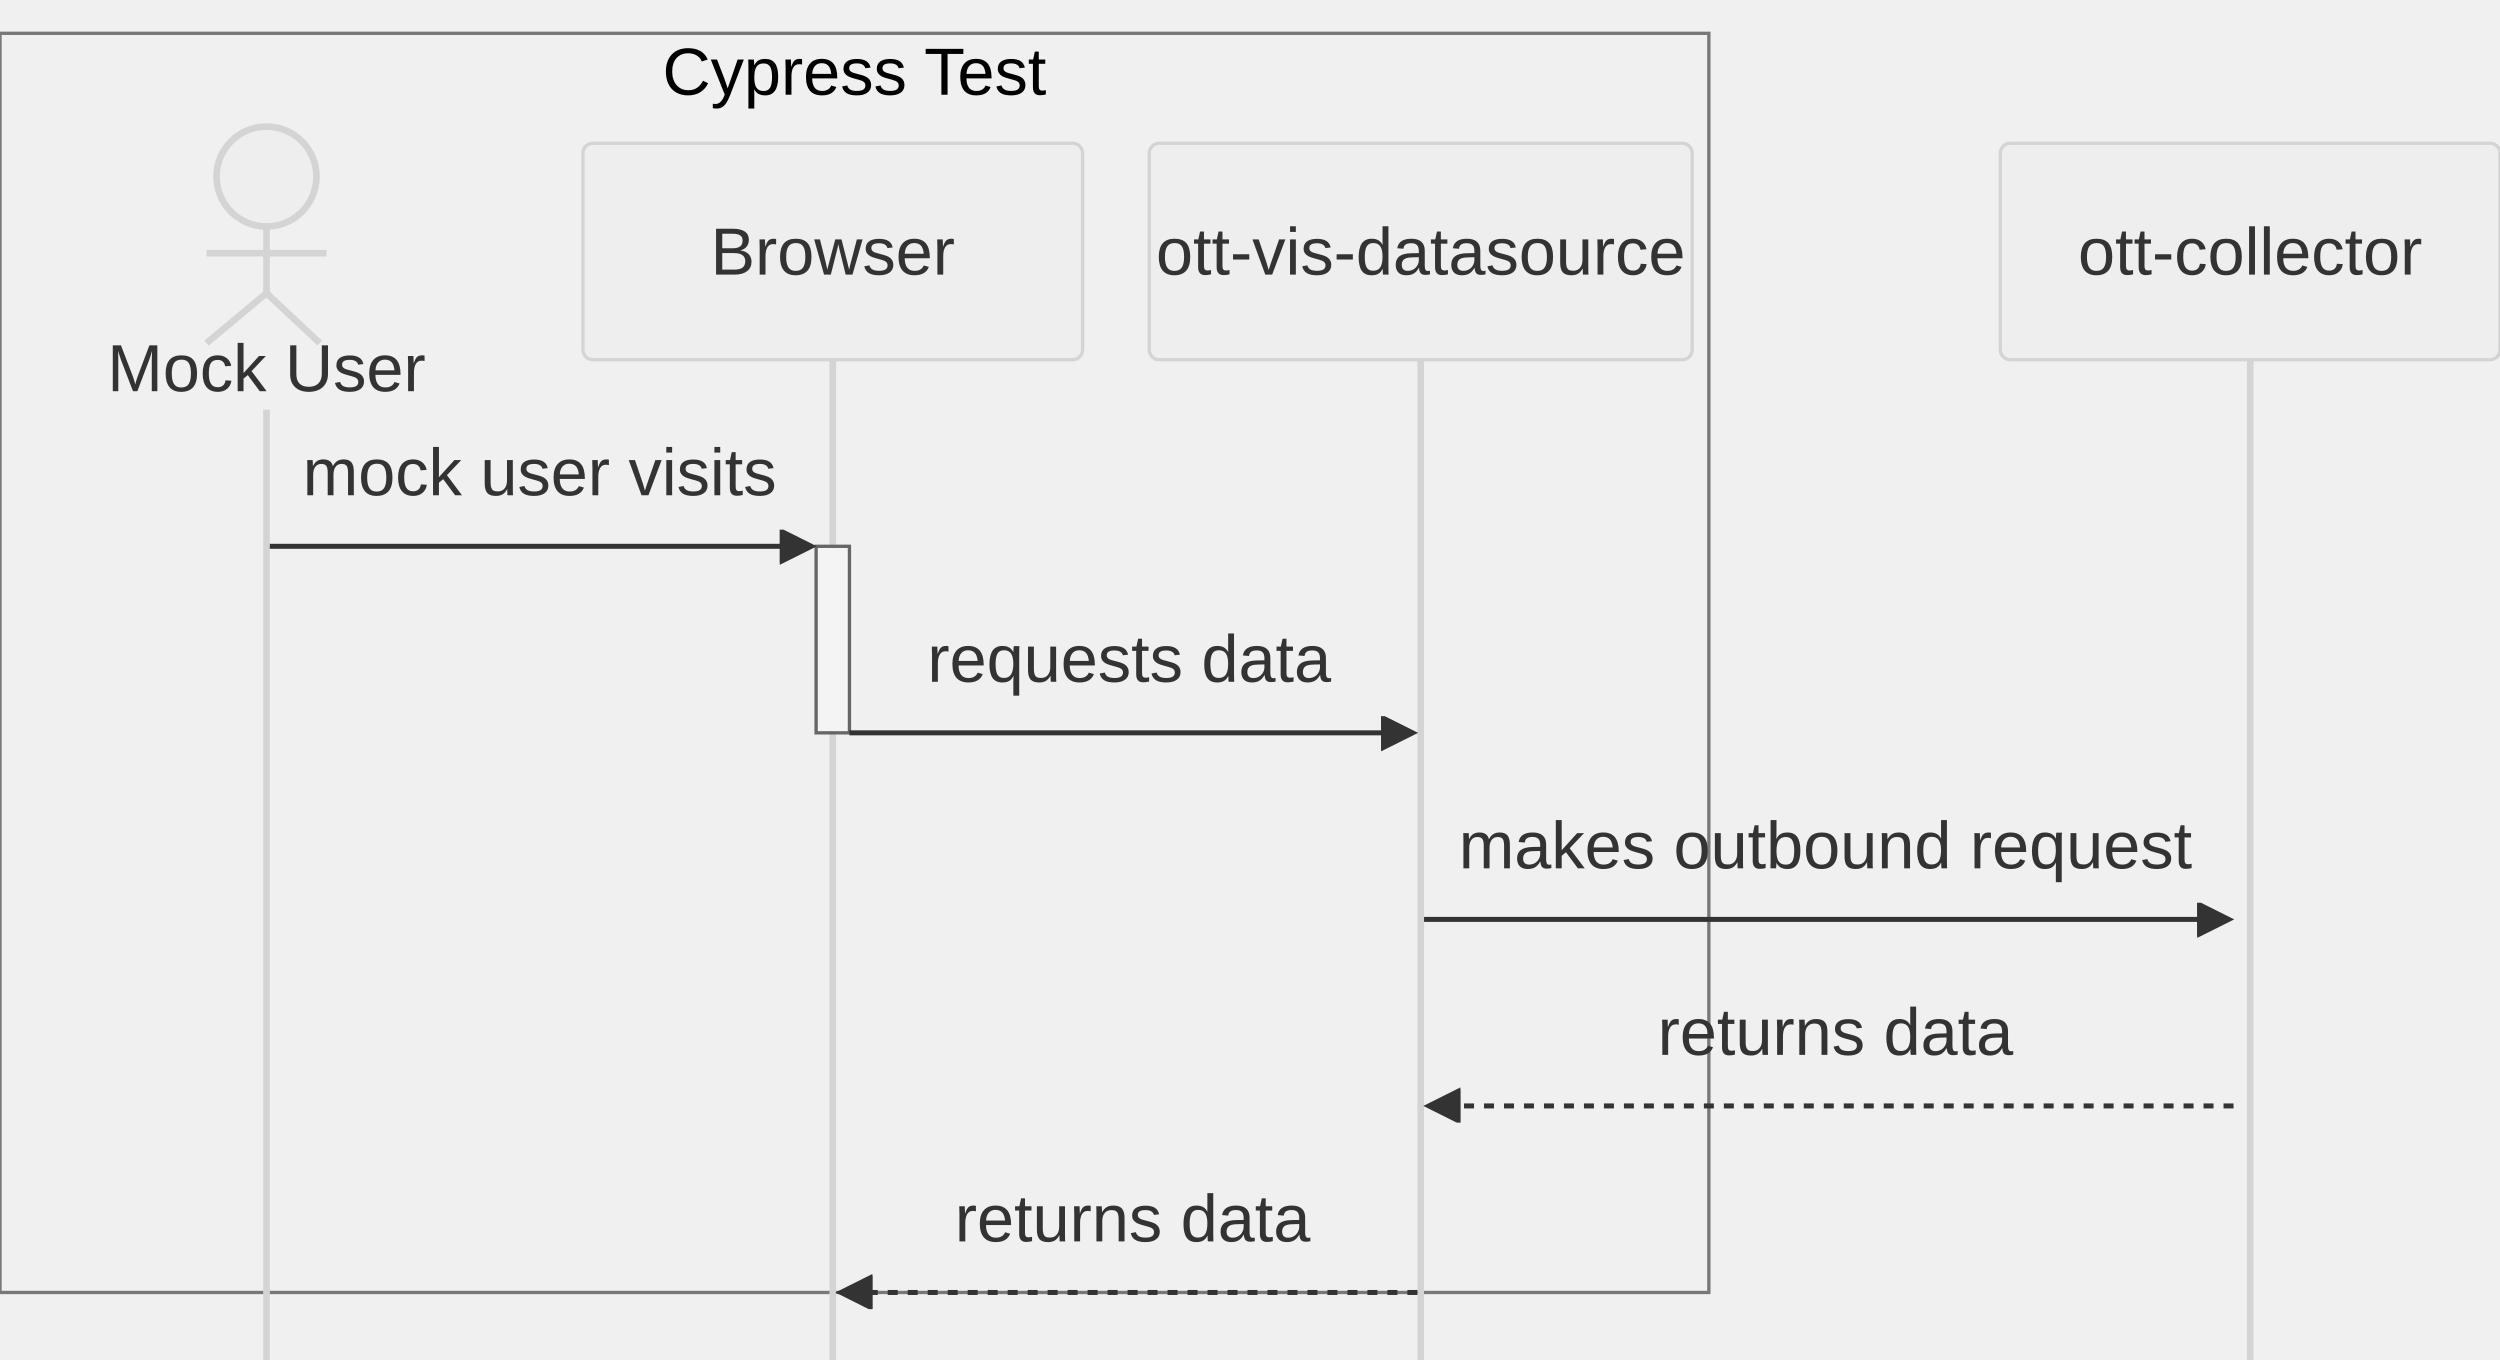
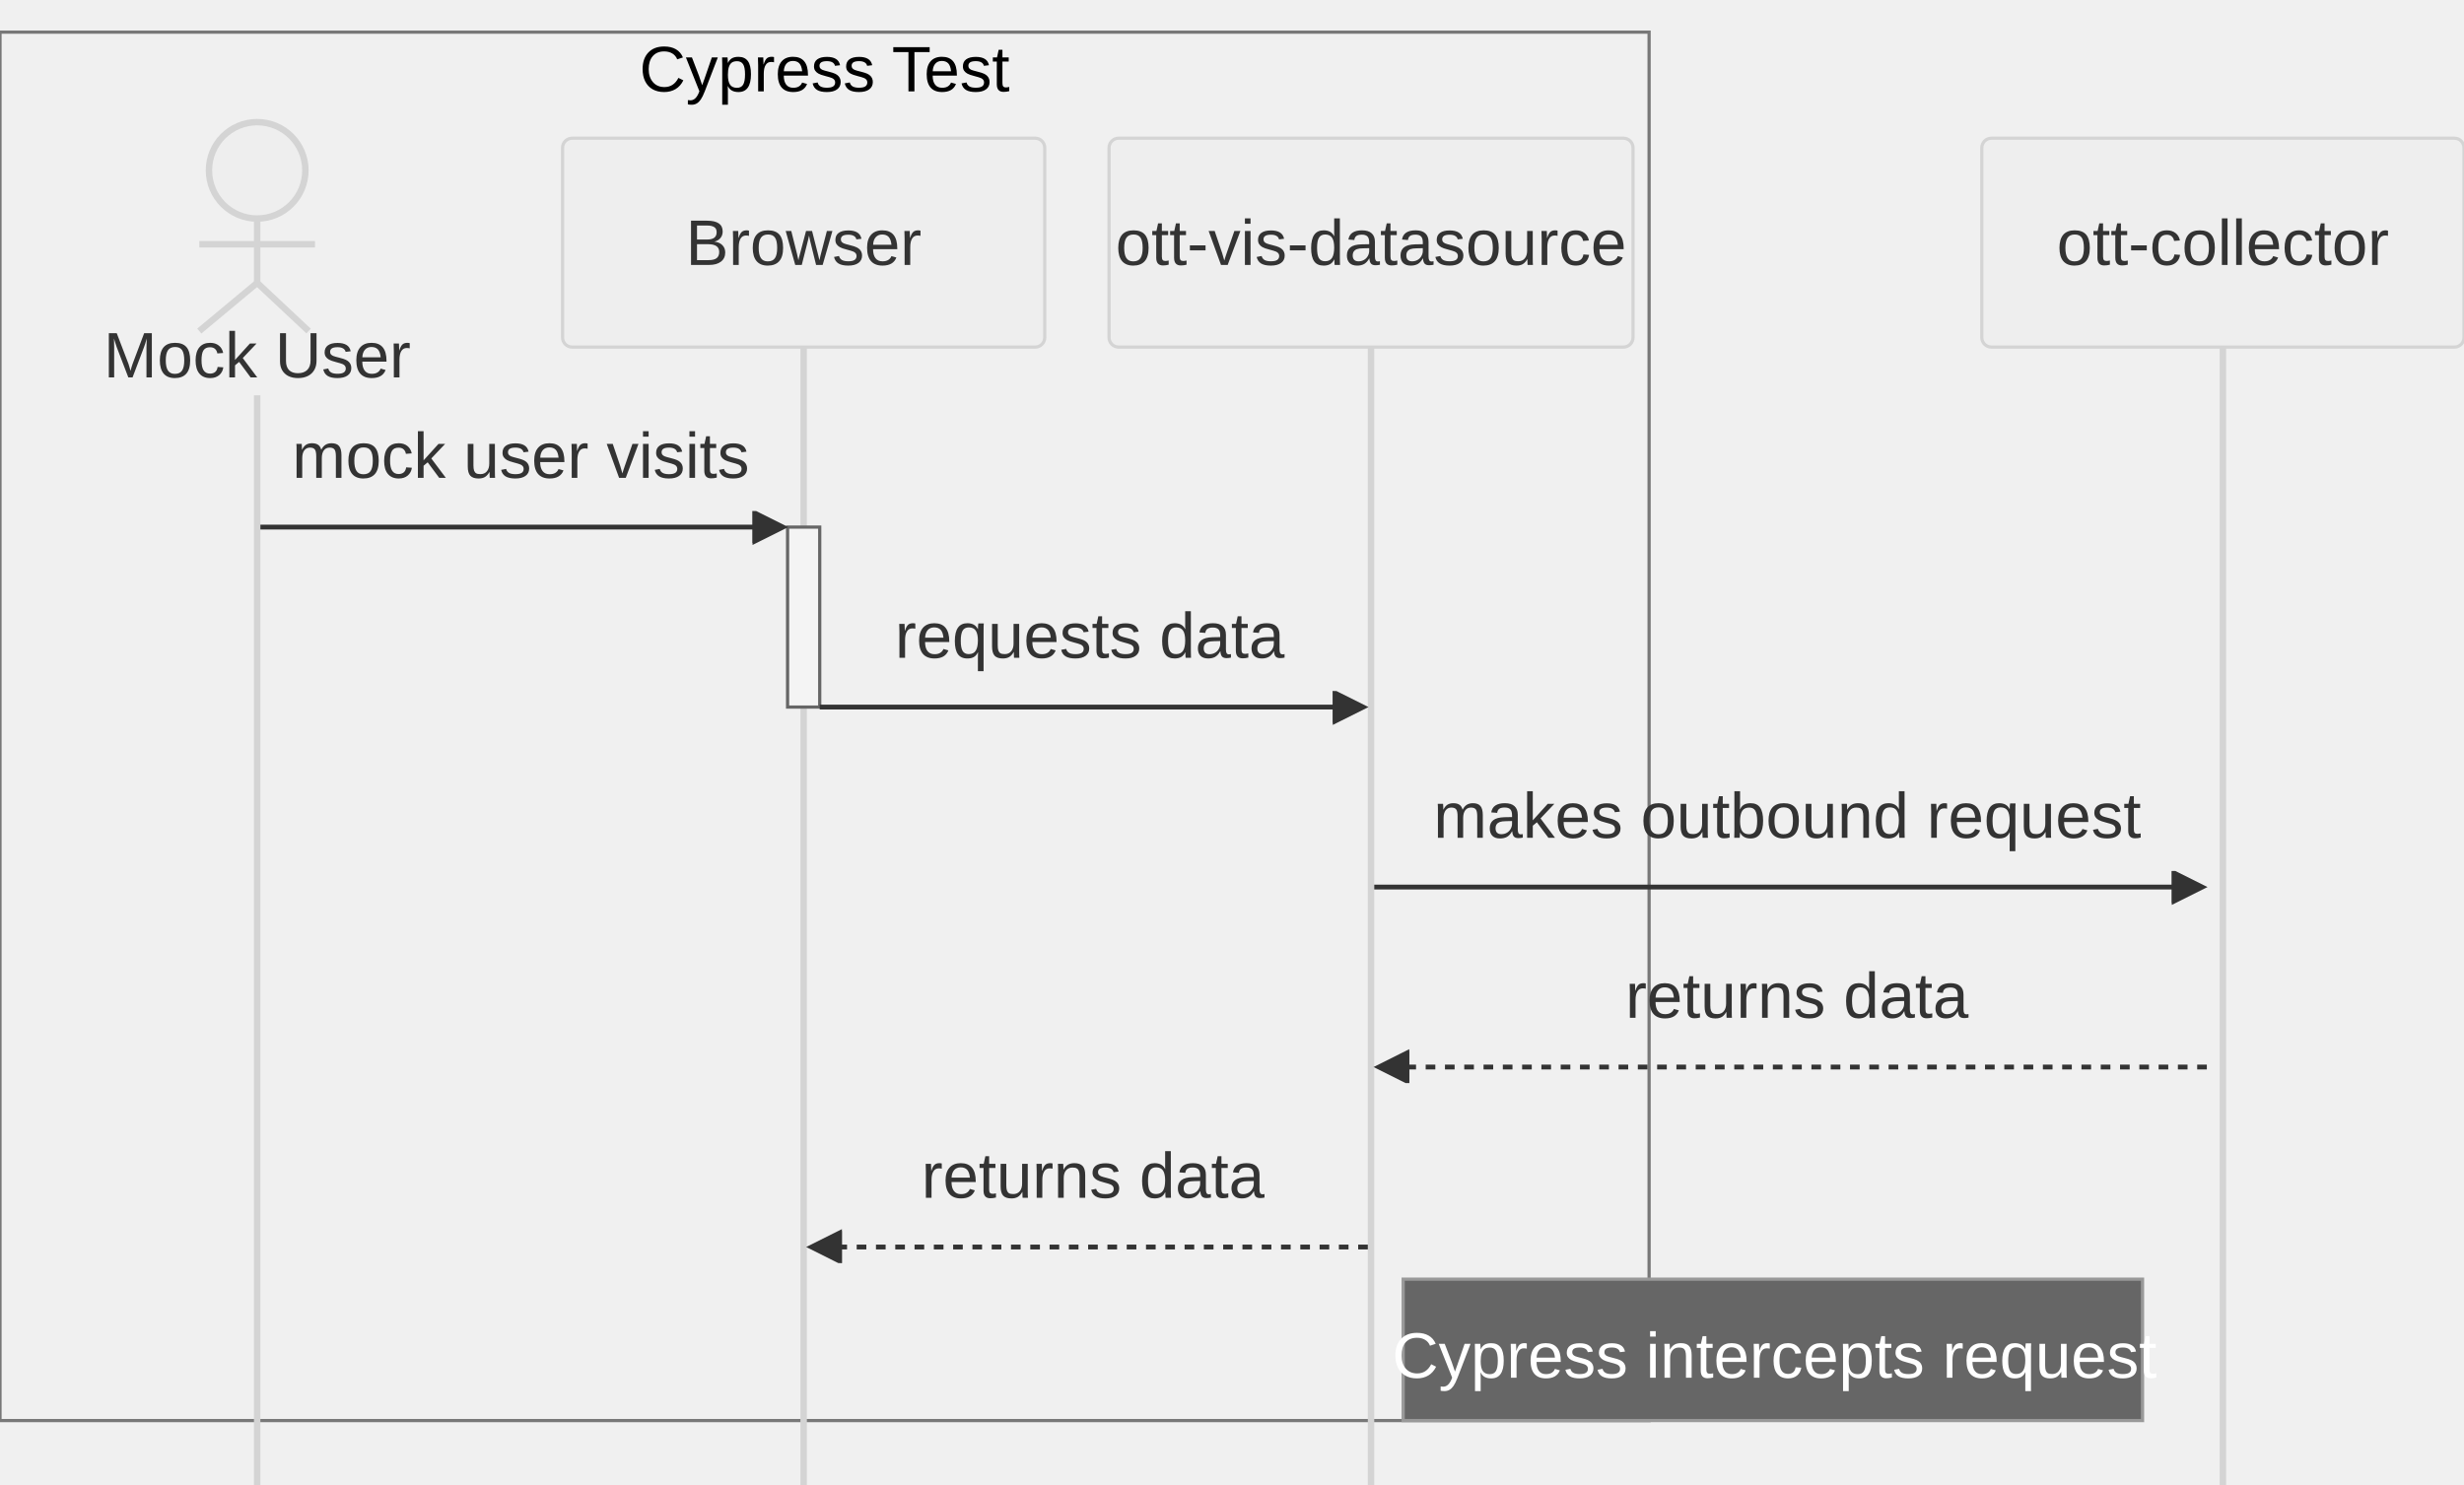
- <svg xmlns="http://www.w3.org/2000/svg" aria-roledescription="sequence" role="graphics-document document" viewBox="0 -10 750.5 408" style="max-width: 750.5px; background-color: white;" width="100%" id="my-svg">
+ <svg xmlns="http://www.w3.org/2000/svg" aria-roledescription="sequence" role="graphics-document document" viewBox="0 -10 766.5 462" style="max-width: 766.5px; background-color: white;" width="100%" id="my-svg">
  <g>
-     <rect class="rect" height="378" width="513" stroke="rgb(0,0,0, 0.5)" fill="transparent" y="0" x="0" />
+     <rect class="rect" height="432" width="513" stroke="rgb(0,0,0, 0.5)" fill="transparent" y="0" x="0" />
    <text style="text-anchor: middle; font-size: 20px; font-weight: 400;" class="text" alignment-baseline="central" dominant-baseline="central" y="11.5" x="256.5">
      <tspan dy="0" x="256.5">Cypress Test</tspan>
    </text>
  </g>
  <g>
-     <line stroke="#999" stroke-width="0.5px" class="200" y2="2000" x2="675.5" y1="38" x1="675.5" id="actor3" />
+     <line stroke="#999" stroke-width="0.5px" class="200" y2="2000" x2="691.5" y1="38" x1="691.5" id="actor3" />
    <g id="root-3">
-       <rect class="actor" ry="3" rx="3" height="65" width="150" stroke="#666" fill="#eaeaea" y="33" x="600.5" />
-       <text style="text-anchor: middle; font-size: 20px; font-weight: 400;" class="actor" alignment-baseline="central" dominant-baseline="central" y="65.5" x="675.5">
-         <tspan dy="0" x="675.5">ott-collector</tspan>
+       <rect class="actor" ry="3" rx="3" height="65" width="150" stroke="#666" fill="#eaeaea" y="33" x="616.5" />
+       <text style="text-anchor: middle; font-size: 20px; font-weight: 400;" class="actor" alignment-baseline="central" dominant-baseline="central" y="65.5" x="691.5">
+         <tspan dy="0" x="691.5">ott-collector</tspan>
      </text>
    </g>
  </g>
  <g>
    <line stroke="#999" stroke-width="0.5px" class="200" y2="2000" x2="426.5" y1="38" x1="426.5" id="actor2" />
    <g id="root-2">
      <rect class="actor" ry="3" rx="3" height="65" width="163" stroke="#666" fill="#eaeaea" y="33" x="345" />
      <text style="text-anchor: middle; font-size: 20px; font-weight: 400;" class="actor" alignment-baseline="central" dominant-baseline="central" y="65.5" x="426.5">
        <tspan dy="0" x="426.5">ott-vis-datasource</tspan>
      </text>
    </g>
  </g>
  <g>
    <line stroke="#999" stroke-width="0.5px" class="200" y2="2000" x2="250" y1="38" x1="250" id="actor1" />
    <g id="root-1">
      <rect class="actor" ry="3" rx="3" height="65" width="150" stroke="#666" fill="#eaeaea" y="33" x="175" />
      <text style="text-anchor: middle; font-size: 20px; font-weight: 400;" class="actor" alignment-baseline="central" dominant-baseline="central" y="65.5" x="250">
        <tspan dy="0" x="250">Browser</tspan>
      </text>
    </g>
  </g>
  <style>#my-svg{font-family:"trebuchet ms",verdana,arial,sans-serif;font-size:16px;fill:#000000;}#my-svg .error-icon{fill:#552222;}#my-svg .error-text{fill:#552222;stroke:#552222;}#my-svg .edge-thickness-normal{stroke-width:2px;}#my-svg .edge-thickness-thick{stroke-width:3.5px;}#my-svg .edge-pattern-solid{stroke-dasharray:0;}#my-svg .edge-pattern-dashed{stroke-dasharray:3;}#my-svg .edge-pattern-dotted{stroke-dasharray:2;}#my-svg .marker{fill:#666;stroke:#666;}#my-svg .marker.cross{stroke:#666;}#my-svg svg{font-family:"trebuchet ms",verdana,arial,sans-serif;font-size:16px;}#my-svg .actor{stroke:hsl(0, 0%, 83%);fill:#eee;}#my-svg text.actor&gt;tspan{fill:#333;stroke:none;}#my-svg .actor-line{stroke:#666;}#my-svg .messageLine0{stroke-width:1.5;stroke-dasharray:none;stroke:#333;}#my-svg .messageLine1{stroke-width:1.5;stroke-dasharray:2,2;stroke:#333;}#my-svg #arrowhead path{fill:#333;stroke:#333;}#my-svg .sequenceNumber{fill:white;}#my-svg #sequencenumber{fill:#333;}#my-svg #crosshead path{fill:#333;stroke:#333;}#my-svg .messageText{fill:#333;stroke:none;}#my-svg .labelBox{stroke:hsl(0, 0%, 83%);fill:#eee;}#my-svg .labelText,#my-svg .labelText&gt;tspan{fill:#333;stroke:none;}#my-svg .loopText,#my-svg .loopText&gt;tspan{fill:#333;stroke:none;}#my-svg .loopLine{stroke-width:2px;stroke-dasharray:2,2;stroke:hsl(0, 0%, 83%);fill:hsl(0, 0%, 83%);}#my-svg .note{stroke:#999;fill:#666;}#my-svg .noteText,#my-svg .noteText&gt;tspan{fill:#fff;stroke:none;}#my-svg .activation0{fill:#f4f4f4;stroke:#666;}#my-svg .activation1{fill:#f4f4f4;stroke:#666;}#my-svg .activation2{fill:#f4f4f4;stroke:#666;}#my-svg .actorPopupMenu{position:absolute;}#my-svg .actorPopupMenuPanel{position:absolute;fill:#eee;box-shadow:0px 8px 16px 0px rgba(0,0,0,0.2);filter:drop-shadow(3px 5px 2px rgb(0 0 0 / 0.4));}#my-svg .actor-man line{stroke:hsl(0, 0%, 83%);fill:#eee;}#my-svg .actor-man circle,#my-svg line{stroke:hsl(0, 0%, 83%);fill:#eee;stroke-width:2px;}#my-svg :root{--mermaid-font-family:"trebuchet ms",verdana,arial,sans-serif;}</style>
  <g />
  <defs>
    <symbol height="24" width="24" id="computer">
      <path d="M2 2v13h20v-13h-20zm18 11h-16v-9h16v9zm-10.228 6l.466-1h3.524l.467 1h-4.457zm14.228 3h-24l2-6h2.104l-1.33 4h18.45l-1.297-4h2.073l2 6zm-5-10h-14v-7h14v7z" transform="scale(.5)" />
    </symbol>
  </defs>
  <defs>
    <symbol clip-rule="evenodd" fill-rule="evenodd" id="database">
      <path d="M12.258.001l.256.004.255.005.253.008.251.01.249.012.247.015.246.016.242.019.241.02.239.023.236.024.233.027.231.028.229.031.225.032.223.034.22.036.217.038.214.04.211.041.208.043.205.045.201.046.198.048.194.05.191.051.187.053.183.054.18.056.175.057.172.059.168.06.163.061.16.063.155.064.15.066.074.033.073.033.071.034.07.034.069.035.068.035.067.035.066.035.064.036.064.036.062.036.06.036.06.037.058.037.058.037.055.038.055.038.053.038.052.038.051.039.05.039.048.039.047.039.045.04.044.04.043.04.041.04.04.041.039.041.037.041.036.041.034.041.033.042.032.042.03.042.029.042.027.042.026.043.024.043.023.043.021.043.02.043.018.044.017.043.015.044.013.044.012.044.011.045.009.044.007.045.006.045.004.045.002.045.001.045v17l-.001.045-.002.045-.004.045-.006.045-.007.045-.009.044-.011.045-.012.044-.013.044-.015.044-.017.043-.018.044-.02.043-.021.043-.023.043-.024.043-.026.043-.027.042-.029.042-.03.042-.032.042-.033.042-.034.041-.036.041-.037.041-.039.041-.04.041-.041.04-.043.04-.044.04-.045.04-.047.039-.048.039-.05.039-.051.039-.052.038-.053.038-.055.038-.055.038-.058.037-.058.037-.06.037-.06.036-.062.036-.064.036-.064.036-.066.035-.067.035-.068.035-.069.035-.07.034-.071.034-.073.033-.074.033-.15.066-.155.064-.16.063-.163.061-.168.06-.172.059-.175.057-.18.056-.183.054-.187.053-.191.051-.194.05-.198.048-.201.046-.205.045-.208.043-.211.041-.214.04-.217.038-.22.036-.223.034-.225.032-.229.031-.231.028-.233.027-.236.024-.239.023-.241.02-.242.019-.246.016-.247.015-.249.012-.251.01-.253.008-.255.005-.256.004-.258.001-.258-.001-.256-.004-.255-.005-.253-.008-.251-.01-.249-.012-.247-.015-.245-.016-.243-.019-.241-.02-.238-.023-.236-.024-.234-.027-.231-.028-.228-.031-.226-.032-.223-.034-.22-.036-.217-.038-.214-.04-.211-.041-.208-.043-.204-.045-.201-.046-.198-.048-.195-.05-.19-.051-.187-.053-.184-.054-.179-.056-.176-.057-.172-.059-.167-.06-.164-.061-.159-.063-.155-.064-.151-.066-.074-.033-.072-.033-.072-.034-.07-.034-.069-.035-.068-.035-.067-.035-.066-.035-.064-.036-.063-.036-.062-.036-.061-.036-.06-.037-.058-.037-.057-.037-.056-.038-.055-.038-.053-.038-.052-.038-.051-.039-.049-.039-.049-.039-.046-.039-.046-.04-.044-.04-.043-.04-.041-.04-.04-.041-.039-.041-.037-.041-.036-.041-.034-.041-.033-.042-.032-.042-.03-.042-.029-.042-.027-.042-.026-.043-.024-.043-.023-.043-.021-.043-.02-.043-.018-.044-.017-.043-.015-.044-.013-.044-.012-.044-.011-.045-.009-.044-.007-.045-.006-.045-.004-.045-.002-.045-.001-.045v-17l.001-.045.002-.045.004-.045.006-.045.007-.045.009-.044.011-.045.012-.044.013-.044.015-.044.017-.043.018-.044.02-.043.021-.043.023-.043.024-.043.026-.043.027-.042.029-.042.03-.042.032-.042.033-.042.034-.041.036-.041.037-.041.039-.041.04-.041.041-.04.043-.04.044-.04.046-.04.046-.039.049-.039.049-.039.051-.039.052-.038.053-.038.055-.038.056-.038.057-.037.058-.037.06-.037.061-.036.062-.036.063-.036.064-.036.066-.035.067-.035.068-.035.069-.035.07-.034.072-.034.072-.033.074-.033.151-.066.155-.064.159-.063.164-.061.167-.06.172-.059.176-.057.179-.056.184-.054.187-.053.19-.051.195-.05.198-.048.201-.046.204-.045.208-.043.211-.041.214-.04.217-.038.22-.036.223-.034.226-.032.228-.031.231-.028.234-.027.236-.024.238-.023.241-.02.243-.019.245-.016.247-.015.249-.012.251-.01.253-.008.255-.005.256-.004.258-.001.258.001zm-9.258 20.499v.01l.001.021.003.021.004.022.005.021.006.022.007.022.009.023.01.022.011.023.012.023.013.023.015.023.016.024.017.023.018.024.019.024.021.024.022.025.023.024.024.025.052.049.056.05.061.051.066.051.07.051.075.051.079.052.084.052.088.052.092.052.097.052.102.051.105.052.11.052.114.051.119.051.123.051.127.05.131.05.135.05.139.048.144.049.147.047.152.047.155.047.16.045.163.045.167.043.171.043.176.041.178.041.183.039.187.039.19.037.194.035.197.035.202.033.204.031.209.03.212.029.216.027.219.025.222.024.226.021.23.02.233.018.236.016.24.015.243.012.246.01.249.008.253.005.256.004.259.001.26-.001.257-.004.254-.005.25-.008.247-.011.244-.012.241-.014.237-.016.233-.018.231-.021.226-.021.224-.024.22-.026.216-.027.212-.028.21-.031.205-.031.202-.034.198-.034.194-.036.191-.037.187-.039.183-.04.179-.04.175-.042.172-.043.168-.044.163-.045.16-.046.155-.046.152-.047.148-.048.143-.049.139-.049.136-.05.131-.05.126-.05.123-.051.118-.052.114-.051.11-.052.106-.052.101-.052.096-.052.092-.052.088-.053.083-.051.079-.052.074-.052.07-.051.065-.051.06-.051.056-.05.051-.05.023-.024.023-.025.021-.024.02-.024.019-.024.018-.024.017-.024.015-.023.014-.024.013-.023.012-.023.01-.023.01-.022.008-.022.006-.022.006-.022.004-.022.004-.021.001-.021.001-.021v-4.127l-.077.055-.08.053-.083.054-.085.053-.087.052-.09.052-.093.051-.095.05-.097.05-.1.049-.102.049-.105.048-.106.047-.109.047-.111.046-.114.045-.115.045-.118.044-.12.043-.122.042-.124.042-.126.041-.128.04-.13.04-.132.038-.134.038-.135.037-.138.037-.139.035-.142.035-.143.034-.144.033-.147.032-.148.031-.15.03-.151.03-.153.029-.154.027-.156.027-.158.026-.159.025-.161.024-.162.023-.163.022-.165.021-.166.02-.167.019-.169.018-.169.017-.171.016-.173.015-.173.014-.175.013-.175.012-.177.011-.178.01-.179.008-.179.008-.181.006-.182.005-.182.004-.184.003-.184.002h-.37l-.184-.002-.184-.003-.182-.004-.182-.005-.181-.006-.179-.008-.179-.008-.178-.01-.176-.011-.176-.012-.175-.013-.173-.014-.172-.015-.171-.016-.17-.017-.169-.018-.167-.019-.166-.02-.165-.021-.163-.022-.162-.023-.161-.024-.159-.025-.157-.026-.156-.027-.155-.027-.153-.029-.151-.03-.15-.03-.148-.031-.146-.032-.145-.033-.143-.034-.141-.035-.14-.035-.137-.037-.136-.037-.134-.038-.132-.038-.13-.04-.128-.04-.126-.041-.124-.042-.122-.042-.12-.044-.117-.043-.116-.045-.113-.045-.112-.046-.109-.047-.106-.047-.105-.048-.102-.049-.1-.049-.097-.05-.095-.05-.093-.052-.09-.051-.087-.052-.085-.053-.083-.054-.08-.054-.077-.054v4.127zm0-5.654v.011l.001.021.003.021.004.021.005.022.006.022.007.022.009.022.01.022.011.023.012.023.013.023.015.024.016.023.017.024.018.024.019.024.021.024.022.024.023.025.024.024.052.05.056.05.061.05.066.051.07.051.075.052.079.051.084.052.088.052.092.052.097.052.102.052.105.052.11.051.114.051.119.052.123.05.127.051.131.05.135.049.139.049.144.048.147.048.152.047.155.046.16.045.163.045.167.044.171.042.176.042.178.04.183.04.187.038.19.037.194.036.197.034.202.033.204.032.209.03.212.028.216.027.219.025.222.024.226.022.23.02.233.018.236.016.24.014.243.012.246.01.249.008.253.006.256.003.259.001.26-.001.257-.003.254-.006.25-.008.247-.01.244-.012.241-.015.237-.016.233-.018.231-.02.226-.022.224-.024.22-.025.216-.027.212-.029.21-.03.205-.032.202-.033.198-.035.194-.036.191-.037.187-.039.183-.039.179-.041.175-.042.172-.043.168-.044.163-.045.16-.045.155-.047.152-.047.148-.048.143-.048.139-.05.136-.049.131-.05.126-.051.123-.051.118-.051.114-.052.11-.052.106-.052.101-.052.096-.052.092-.052.088-.052.083-.052.079-.052.074-.051.07-.052.065-.051.06-.05.056-.051.051-.049.023-.025.023-.024.021-.025.02-.024.019-.024.018-.024.017-.024.015-.023.014-.023.013-.024.012-.022.01-.023.01-.023.008-.022.006-.022.006-.022.004-.021.004-.022.001-.021.001-.021v-4.139l-.077.054-.08.054-.083.054-.085.052-.087.053-.09.051-.093.051-.095.051-.097.05-.1.049-.102.049-.105.048-.106.047-.109.047-.111.046-.114.045-.115.044-.118.044-.12.044-.122.042-.124.042-.126.041-.128.04-.13.039-.132.039-.134.038-.135.037-.138.036-.139.036-.142.035-.143.033-.144.033-.147.033-.148.031-.15.03-.151.03-.153.028-.154.028-.156.027-.158.026-.159.025-.161.024-.162.023-.163.022-.165.021-.166.02-.167.019-.169.018-.169.017-.171.016-.173.015-.173.014-.175.013-.175.012-.177.011-.178.009-.179.009-.179.007-.181.007-.182.005-.182.004-.184.003-.184.002h-.37l-.184-.002-.184-.003-.182-.004-.182-.005-.181-.007-.179-.007-.179-.009-.178-.009-.176-.011-.176-.012-.175-.013-.173-.014-.172-.015-.171-.016-.17-.017-.169-.018-.167-.019-.166-.02-.165-.021-.163-.022-.162-.023-.161-.024-.159-.025-.157-.026-.156-.027-.155-.028-.153-.028-.151-.03-.15-.03-.148-.031-.146-.033-.145-.033-.143-.033-.141-.035-.14-.036-.137-.036-.136-.037-.134-.038-.132-.039-.13-.039-.128-.04-.126-.041-.124-.042-.122-.043-.12-.043-.117-.044-.116-.044-.113-.046-.112-.046-.109-.046-.106-.047-.105-.048-.102-.049-.1-.049-.097-.05-.095-.051-.093-.051-.09-.051-.087-.053-.085-.052-.083-.054-.08-.054-.077-.054v4.139zm0-5.666v.011l.001.02.003.022.004.021.005.022.006.021.007.022.009.023.01.022.011.023.012.023.013.023.015.023.016.024.017.024.018.023.019.024.021.025.022.024.023.024.024.025.052.05.056.05.061.05.066.051.07.051.075.052.079.051.084.052.088.052.092.052.097.052.102.052.105.051.11.052.114.051.119.051.123.051.127.05.131.05.135.05.139.049.144.048.147.048.152.047.155.046.16.045.163.045.167.043.171.043.176.042.178.04.183.04.187.038.19.037.194.036.197.034.202.033.204.032.209.03.212.028.216.027.219.025.222.024.226.021.23.02.233.018.236.017.24.014.243.012.246.01.249.008.253.006.256.003.259.001.26-.001.257-.003.254-.006.25-.008.247-.01.244-.013.241-.014.237-.016.233-.018.231-.02.226-.022.224-.024.22-.025.216-.027.212-.029.21-.03.205-.032.202-.033.198-.035.194-.036.191-.037.187-.039.183-.039.179-.041.175-.042.172-.043.168-.044.163-.045.16-.045.155-.047.152-.047.148-.048.143-.049.139-.049.136-.049.131-.051.126-.05.123-.051.118-.052.114-.051.11-.052.106-.052.101-.052.096-.052.092-.052.088-.052.083-.052.079-.052.074-.052.07-.051.065-.051.06-.051.056-.05.051-.049.023-.025.023-.025.021-.024.02-.024.019-.024.018-.024.017-.024.015-.023.014-.024.013-.023.012-.023.01-.022.01-.023.008-.022.006-.022.006-.022.004-.022.004-.021.001-.021.001-.021v-4.153l-.077.054-.08.054-.083.053-.085.053-.087.053-.09.051-.093.051-.095.051-.097.05-.1.049-.102.048-.105.048-.106.048-.109.046-.111.046-.114.046-.115.044-.118.044-.12.043-.122.043-.124.042-.126.041-.128.04-.13.039-.132.039-.134.038-.135.037-.138.036-.139.036-.142.034-.143.034-.144.033-.147.032-.148.032-.15.03-.151.03-.153.028-.154.028-.156.027-.158.026-.159.024-.161.024-.162.023-.163.023-.165.021-.166.02-.167.019-.169.018-.169.017-.171.016-.173.015-.173.014-.175.013-.175.012-.177.01-.178.01-.179.009-.179.007-.181.006-.182.006-.182.004-.184.003-.184.001-.185.001-.185-.001-.184-.001-.184-.003-.182-.004-.182-.006-.181-.006-.179-.007-.179-.009-.178-.01-.176-.01-.176-.012-.175-.013-.173-.014-.172-.015-.171-.016-.17-.017-.169-.018-.167-.019-.166-.02-.165-.021-.163-.023-.162-.023-.161-.024-.159-.024-.157-.026-.156-.027-.155-.028-.153-.028-.151-.03-.15-.03-.148-.032-.146-.032-.145-.033-.143-.034-.141-.034-.14-.036-.137-.036-.136-.037-.134-.038-.132-.039-.13-.039-.128-.041-.126-.041-.124-.041-.122-.043-.12-.043-.117-.044-.116-.044-.113-.046-.112-.046-.109-.046-.106-.048-.105-.048-.102-.048-.1-.05-.097-.049-.095-.051-.093-.051-.09-.052-.087-.052-.085-.053-.083-.053-.08-.054-.077-.054v4.153zm8.74-8.179l-.257.004-.254.005-.25.008-.247.011-.244.012-.241.014-.237.016-.233.018-.231.021-.226.022-.224.023-.22.026-.216.027-.212.028-.21.031-.205.032-.202.033-.198.034-.194.036-.191.038-.187.038-.183.04-.179.041-.175.042-.172.043-.168.043-.163.045-.16.046-.155.046-.152.048-.148.048-.143.048-.139.049-.136.05-.131.05-.126.051-.123.051-.118.051-.114.052-.11.052-.106.052-.101.052-.096.052-.092.052-.088.052-.083.052-.079.052-.074.051-.07.052-.065.051-.06.05-.056.05-.051.05-.023.025-.023.024-.021.024-.02.025-.019.024-.018.024-.017.023-.015.024-.014.023-.013.023-.012.023-.01.023-.01.022-.008.022-.006.023-.006.021-.004.022-.004.021-.001.021-.001.021.001.021.001.021.004.021.004.022.006.021.006.023.008.022.01.022.01.023.012.023.013.023.014.023.015.024.017.023.018.024.019.024.02.025.021.024.023.024.023.025.051.05.056.05.06.05.065.051.07.052.074.051.079.052.083.052.088.052.092.052.096.052.101.052.106.052.11.052.114.052.118.051.123.051.126.051.131.05.136.05.139.049.143.048.148.048.152.048.155.046.16.046.163.045.168.043.172.043.175.042.179.041.183.04.187.038.191.038.194.036.198.034.202.033.205.032.21.031.212.028.216.027.22.026.224.023.226.022.231.021.233.018.237.016.241.014.244.012.247.011.25.008.254.005.257.004.26.001.26-.001.257-.004.254-.005.25-.008.247-.011.244-.012.241-.014.237-.016.233-.018.231-.021.226-.022.224-.023.22-.026.216-.027.212-.028.21-.031.205-.032.202-.033.198-.034.194-.036.191-.038.187-.038.183-.04.179-.041.175-.042.172-.043.168-.043.163-.045.16-.046.155-.046.152-.048.148-.048.143-.048.139-.049.136-.05.131-.05.126-.051.123-.051.118-.051.114-.052.11-.052.106-.052.101-.052.096-.052.092-.052.088-.052.083-.052.079-.052.074-.051.07-.052.065-.051.06-.05.056-.05.051-.05.023-.025.023-.024.021-.024.02-.025.019-.024.018-.024.017-.023.015-.024.014-.023.013-.023.012-.023.01-.023.01-.022.008-.022.006-.023.006-.021.004-.022.004-.021.001-.021.001-.021-.001-.021-.001-.021-.004-.021-.004-.022-.006-.021-.006-.023-.008-.022-.01-.022-.01-.023-.012-.023-.013-.023-.014-.023-.015-.024-.017-.023-.018-.024-.019-.024-.02-.025-.021-.024-.023-.024-.023-.025-.051-.05-.056-.05-.06-.05-.065-.051-.07-.052-.074-.051-.079-.052-.083-.052-.088-.052-.092-.052-.096-.052-.101-.052-.106-.052-.11-.052-.114-.052-.118-.051-.123-.051-.126-.051-.131-.05-.136-.05-.139-.049-.143-.048-.148-.048-.152-.048-.155-.046-.16-.046-.163-.045-.168-.043-.172-.043-.175-.042-.179-.041-.183-.04-.187-.038-.191-.038-.194-.036-.198-.034-.202-.033-.205-.032-.21-.031-.212-.028-.216-.027-.22-.026-.224-.023-.226-.022-.231-.021-.233-.018-.237-.016-.241-.014-.244-.012-.247-.011-.25-.008-.254-.005-.257-.004-.26-.001-.26.001z" transform="scale(.5)" />
    </symbol>
  </defs>
  <defs>
    <symbol height="24" width="24" id="clock">
      <path d="M12 2c5.514 0 10 4.486 10 10s-4.486 10-10 10-10-4.486-10-10 4.486-10 10-10zm0-2c-6.627 0-12 5.373-12 12s5.373 12 12 12 12-5.373 12-12-5.373-12-12-12zm5.848 12.459c.202.038.202.333.001.372-1.907.361-6.045 1.111-6.547 1.111-.719 0-1.301-.582-1.301-1.301 0-.512.77-5.447 1.125-7.445.034-.192.312-.181.343.014l.985 6.238 5.394 1.011z" transform="scale(.5)" />
    </symbol>
  </defs>
  <defs>
    <marker orient="auto" markerHeight="12" markerWidth="12" markerUnits="userSpaceOnUse" refY="5" refX="7.9" id="arrowhead">
      <path d="M 0 0 L 10 5 L 0 10 z" />
    </marker>
  </defs>
  <defs>
    <marker refY="4.5" refX="4" orient="auto" markerHeight="8" markerWidth="15" id="crosshead">
      <path style="stroke-dasharray: 0, 0;" d="M 1,2 L 6,7 M 6,2 L 1,7" stroke-width="1pt" stroke="#000000" fill="none" />
    </marker>
  </defs>
  <defs>
    <marker orient="auto" markerHeight="28" markerWidth="20" refY="7" refX="15.5" id="filled-head">
      <path d="M 18,7 L9,13 L14,7 L9,1 Z" />
    </marker>
  </defs>
  <defs>
    <marker orient="auto" markerHeight="40" markerWidth="60" refY="15" refX="15" id="sequencenumber">
      <circle r="6" cy="15" cx="15" />
    </marker>
  </defs>
  <g>
    <rect class="activation0" ry="0" rx="0" height="56" width="10" stroke="#666" fill="#EDF2AE" y="154" x="245" />
  </g>
  <g />
+   <g>
+     <rect class="note" ry="0" rx="0" height="44" width="230" stroke="#666" fill="#EDF2AE" y="388" x="436.5" />
+     <text style="font-size: 20px; font-weight: 400;" dy="1em" class="noteText" alignment-baseline="middle" dominant-baseline="middle" text-anchor="middle" y="393" x="552">
+       <tspan x="552">Cypress intercepts request</tspan>
+     </text>
+   </g>
  <line stroke="#999" stroke-width="0.5px" class="200" y2="2000" x2="80" y1="113" x1="80" id="actor0" />
  <g class="actor-man">
    <line y2="78" x2="80" y1="58" x1="80" id="actor-man-torso0" />
    <line y2="66" x2="98" y1="66" x1="62" id="actor-man-arms0" />
    <line y2="78" x2="80" y1="93" x1="62" />
    <line y2="93" x2="96" y1="78" x1="80" />
    <circle height="65" width="150" r="15" cy="43" cx="80" />
    <text style="text-anchor: middle; font-size: 20px; font-weight: 400;" class="actor" alignment-baseline="central" dominant-baseline="central" y="100.5" x="80">
      <tspan dy="0" x="80">Mock User</tspan>
    </text>
  </g>
  <text style="font-size: 20px; font-weight: 400;" dy="1em" class="messageText" alignment-baseline="middle" dominant-baseline="middle" text-anchor="middle" y="113" x="162">mock user visits</text>
  <line style="fill: none;" marker-end="url(#arrowhead)" stroke="none" stroke-width="2" class="messageLine0" y2="154" x2="242" y1="154" x1="81" />
  <text style="font-size: 20px; font-weight: 400;" dy="1em" class="messageText" alignment-baseline="middle" dominant-baseline="middle" text-anchor="middle" y="169" x="339">requests data</text>
  <line style="fill: none;" marker-end="url(#arrowhead)" stroke="none" stroke-width="2" class="messageLine0" y2="210" x2="422.5" y1="210" x1="255" />
-   <text style="font-size: 20px; font-weight: 400;" dy="1em" class="messageText" alignment-baseline="middle" dominant-baseline="middle" text-anchor="middle" y="225" x="548">makes outbound request</text>
-   <line style="fill: none;" marker-end="url(#arrowhead)" stroke="none" stroke-width="2" class="messageLine0" y2="266" x2="667.5" y1="266" x1="427.5" />
-   <text style="font-size: 20px; font-weight: 400;" dy="1em" class="messageText" alignment-baseline="middle" dominant-baseline="middle" text-anchor="middle" y="281" x="551">returns data</text>
-   <line style="stroke-dasharray: 3, 3; fill: none;" marker-end="url(#arrowhead)" stroke="none" stroke-width="2" class="messageLine1" y2="322" x2="430.5" y1="322" x1="670.5" />
+   <text style="font-size: 20px; font-weight: 400;" dy="1em" class="messageText" alignment-baseline="middle" dominant-baseline="middle" text-anchor="middle" y="225" x="556">makes outbound request</text>
+   <line style="fill: none;" marker-end="url(#arrowhead)" stroke="none" stroke-width="2" class="messageLine0" y2="266" x2="683.5" y1="266" x1="427.5" />
+   <text style="font-size: 20px; font-weight: 400;" dy="1em" class="messageText" alignment-baseline="middle" dominant-baseline="middle" text-anchor="middle" y="281" x="559">returns data</text>
+   <line style="stroke-dasharray: 3, 3; fill: none;" marker-end="url(#arrowhead)" stroke="none" stroke-width="2" class="messageLine1" y2="322" x2="430.5" y1="322" x1="686.5" />
  <text style="font-size: 20px; font-weight: 400;" dy="1em" class="messageText" alignment-baseline="middle" dominant-baseline="middle" text-anchor="middle" y="337" x="340">returns data</text>
  <line style="stroke-dasharray: 3, 3; fill: none;" marker-end="url(#arrowhead)" stroke="none" stroke-width="2" class="messageLine1" y2="378" x2="254" y1="378" x1="425.5" />
</svg>
